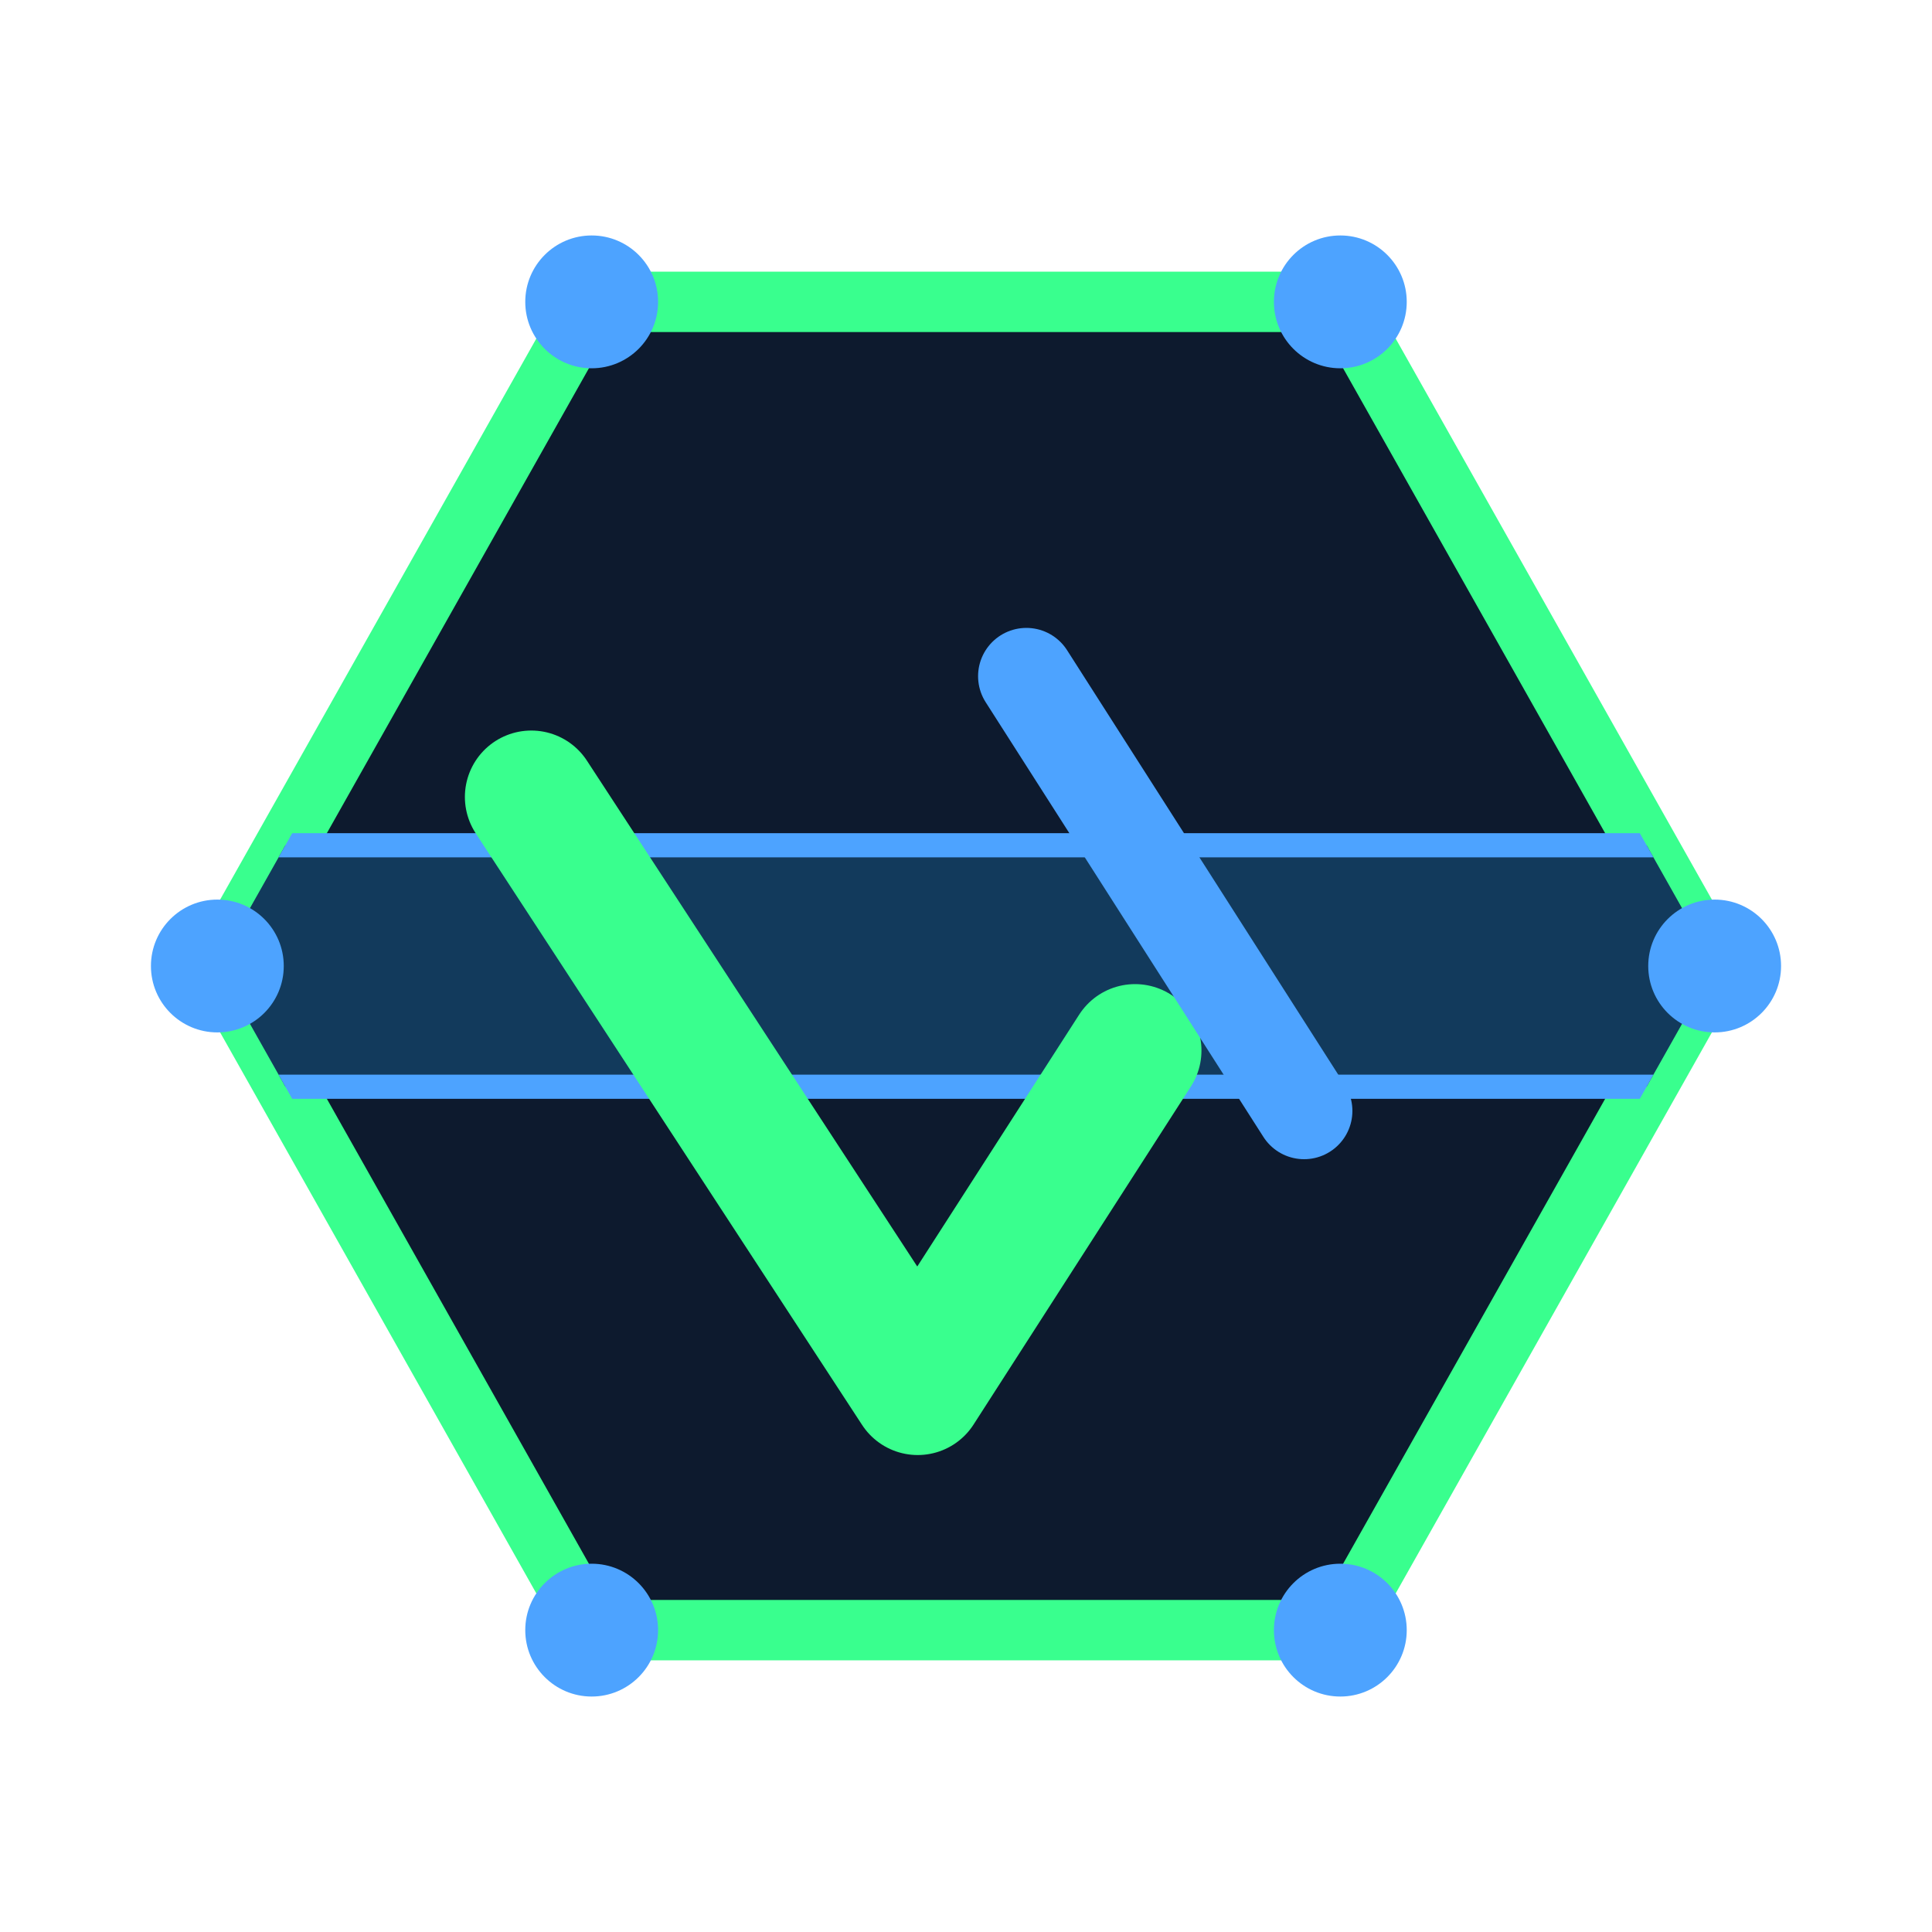
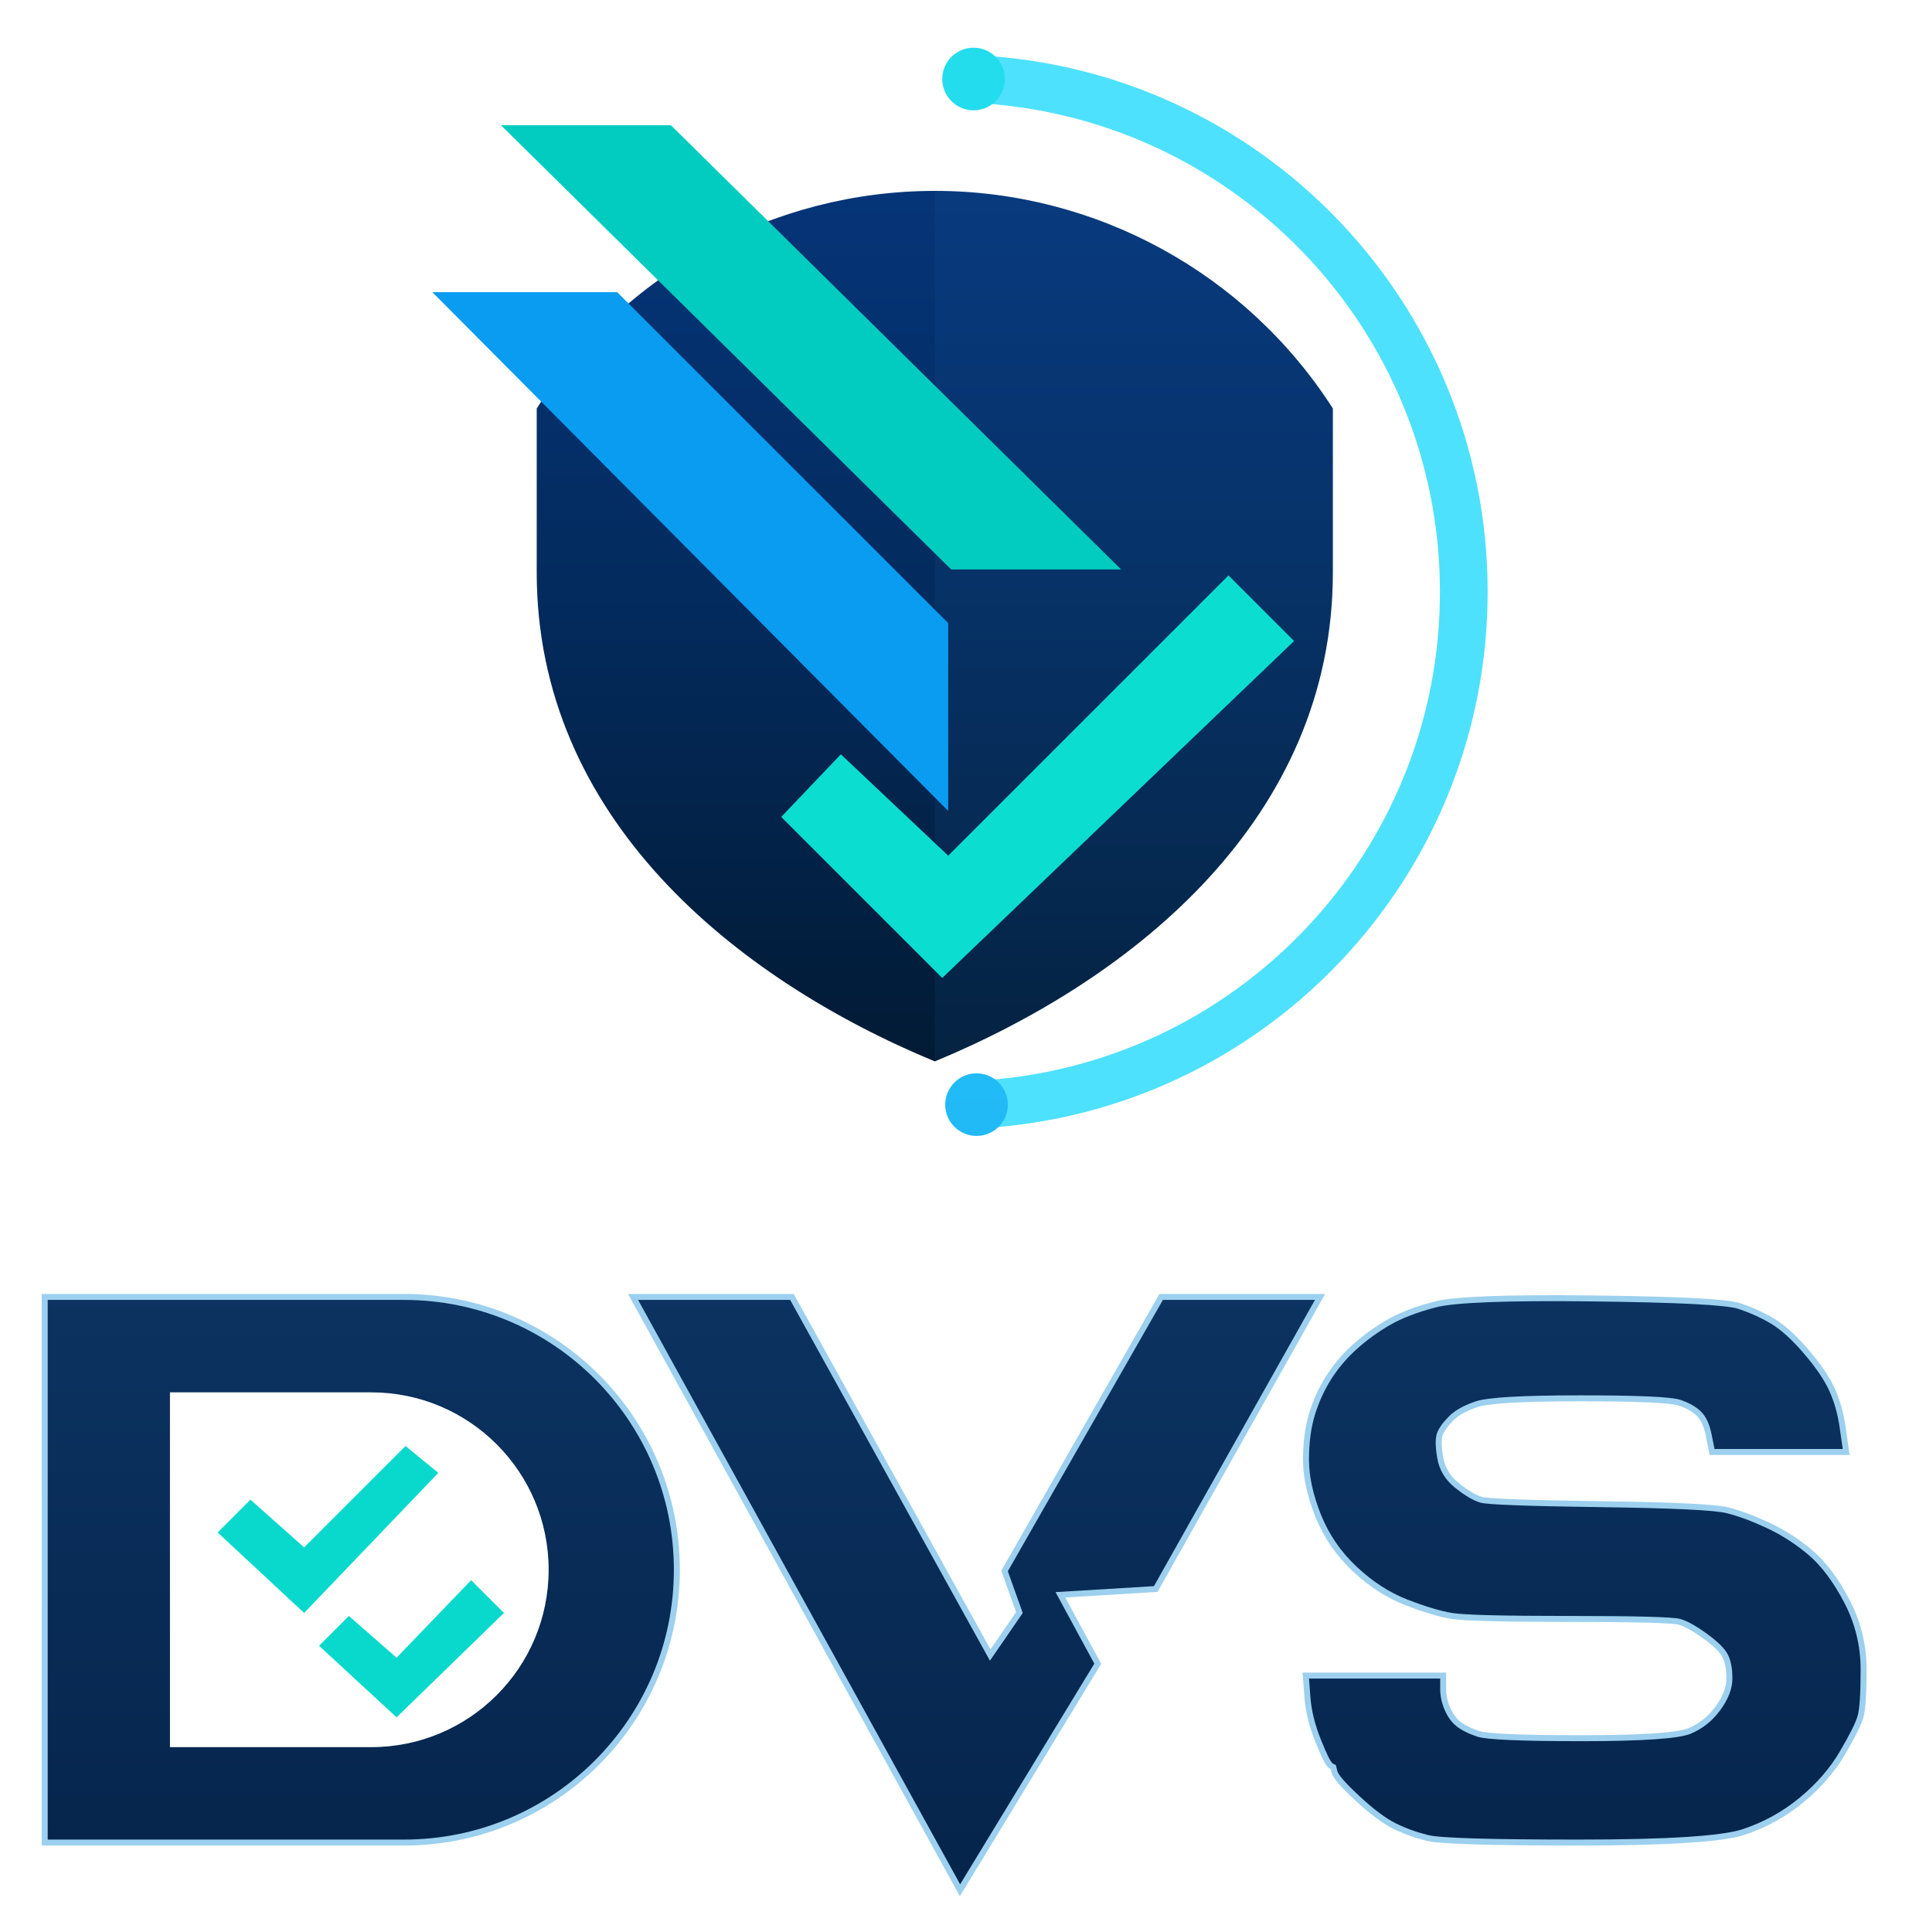
- <svg xmlns="http://www.w3.org/2000/svg" viewBox="0 0 320 320" width="320" height="320" role="img">
+ <svg xmlns="http://www.w3.org/2000/svg" viewBox="0 0 640 648" width="640" height="648" role="img">
  <defs>
-     <clipPath id="dvs-hex-clip">
-       <polygon points="284,160 222,270 98,270 36,160 98,50 222,50" />
+     <linearGradient id="dvsShield" x1="0" y1="222" x2="0" y2="515" gradientUnits="userSpaceOnUse">
+       <stop offset="0" stop-color="#053478" />
+       <stop offset="0.5" stop-color="#032A5B" />
+       <stop offset="1" stop-color="#021A34" />
+     </linearGradient>
+     <linearGradient id="dvsWordmark" x1="0" y1="592" x2="0" y2="792" gradientUnits="userSpaceOnUse">
+       <stop offset="0" stop-color="#0C3361" />
+       <stop offset="1" stop-color="#05244B" />
+     </linearGradient>
+     <linearGradient id="dvsOrbitNode" x1="0" y1="180" x2="0" y2="532" gradientUnits="userSpaceOnUse">
+       <stop offset="0" stop-color="#23DDED" />
+       <stop offset="1" stop-color="#21BAF7" />
+     </linearGradient>
+     <clipPath id="dvsShieldClip">
+       <path d="M374 295A158.6 158.6 0 0 1 641 295V350C641 432 575 486 507.5 514C440 486 374 432 374 350Z" />
    </clipPath>
  </defs>
-   <polygon points="284,160 222,270 98,270 36,160 98,50 222,50" fill="#0d1a2e" stroke="#39ff8e" stroke-width="10" />
-   <g clip-path="url(#dvs-hex-clip)">
-     <rect x="30" y="140" width="260" height="40" fill="#123a5c" />
-     <line x1="30" y1="140" x2="290" y2="140" stroke="#4da3ff" stroke-width="4" />
-     <line x1="30" y1="180" x2="290" y2="180" stroke="#4da3ff" stroke-width="4" />
+   <g transform="translate(-194 -158)">
+     <g id="dvs-mark">
+       <path d="M520.5 184.5A172.2 172.2 0 0 1 521.5 528.5" fill="none" stroke="#4DE1FD" stroke-width="16" />
+       <circle cx="520.5" cy="184.5" r="10.5" fill="url(#dvsOrbitNode)" />
+       <circle cx="521.5" cy="528.5" r="10.5" fill="url(#dvsOrbitNode)" />
+       <path d="M374 295A158.6 158.6 0 0 1 641 295V350C641 432 575 486 507.5 514C440 486 374 432 374 350Z" fill="url(#dvsShield)" />
+       <g clip-path="url(#dvsShieldClip)">
+         <rect x="507.5" y="200" width="160" height="330" fill="#1A72B4" opacity="0.1" />
+       </g>
+       <path d="M362 200H419L570 349H513Z" fill="#02CCBF" />
+       <path d="M339 256H401L512 367V430Z" fill="#099CF1" />
+       <path d="M606 351L628 373L510 486L456 432L476 411L512 445Z" fill="#0BDED0" />
+     </g>
+     <g id="dvs-wordmark">
+       <g fill="none" stroke="#9CD0EE" stroke-width="4" stroke-linejoin="miter" stroke-miterlimit="2">
+         <path d="M210 594H329.5A90.5 90.5 0 0 1 329.5 775H210Z" />
+         <path d="M408 594H459L526 715L537 699L532 685L584 594H635L581 690L548 692L561 716L516 790Z" />
+         <path d="M728 594.5Q771 595 777 597Q783 599 788 602Q793 605 799 612Q805 619 807.5 624.5Q810 630 811 637L812 644L790.5 644L769 644L768 639Q767 634 764.5 631.5Q762 629 757.5 627.5Q753 626 724 626Q695 626 689 628Q683 630 680 633Q677 636 676 638.5Q675 641 676 647Q677 653 682 657Q687 661 690.5 662Q694 663 730.5 663.5Q767 664 773 665.5Q779 667 786.5 670.5Q794 674 800.5 679.5Q807 685 812.5 695.5Q818 706 818 718Q818 730 817 733.5Q816 737 811 745.5Q806 754 797.5 761Q789 768 778.5 771.5Q768 775 723.5 775Q679 775 673 773.5Q667 772 662 769.5Q657 767 650 760.5Q643 754 642.5 752L642 750L641 749.5Q640 749 637 741.5Q634 734 633.5 727.5L633 721L655 721L677 721L677 724.5Q677 728 678.5 731.5Q680 735 682.5 737Q685 739 689.5 740.5Q694 742 724.5 742Q755 742 761 739.5Q767 737 771 731.5Q775 726 775 721Q775 716 773.5 713Q772 710 766.5 706Q761 702 757.5 701Q754 700 720.5 700Q687 700 681 699Q675 698 666 694.5Q657 691 649 683.5Q641 676 637 666Q633 656 633 647.5Q633 639 635 632.5Q637 626 640.5 620.5Q644 615 649 610.5Q654 606 660 602.5Q666 599 675.5 596.5Q685 594 728 594.5Z" />
+       </g>
+       <g fill="url(#dvsWordmark)">
+         <path d="M210 594H329.5A90.5 90.5 0 0 1 329.5 775H210Z M251 625H318.5A59.5 59.5 0 0 1 318.5 744H251Z" fill-rule="evenodd" />
+         <path d="M408 594H459L526 715L537 699L532 685L584 594H635L581 690L548 692L561 716L516 790Z" />
+         <path d="M728 594.5Q771 595 777 597Q783 599 788 602Q793 605 799 612Q805 619 807.5 624.5Q810 630 811 637L812 644L790.5 644L769 644L768 639Q767 634 764.5 631.5Q762 629 757.5 627.5Q753 626 724 626Q695 626 689 628Q683 630 680 633Q677 636 676 638.5Q675 641 676 647Q677 653 682 657Q687 661 690.5 662Q694 663 730.5 663.5Q767 664 773 665.5Q779 667 786.5 670.5Q794 674 800.5 679.5Q807 685 812.5 695.5Q818 706 818 718Q818 730 817 733.5Q816 737 811 745.5Q806 754 797.5 761Q789 768 778.5 771.5Q768 775 723.5 775Q679 775 673 773.5Q667 772 662 769.5Q657 767 650 760.5Q643 754 642.5 752L642 750L641 749.5Q640 749 637 741.5Q634 734 633.5 727.5L633 721L655 721L677 721L677 724.5Q677 728 678.5 731.5Q680 735 682.5 737Q685 739 689.5 740.5Q694 742 724.5 742Q755 742 761 739.5Q767 737 771 731.5Q775 726 775 721Q775 716 773.5 713Q772 710 766.5 706Q761 702 757.5 701Q754 700 720.5 700Q687 700 681 699Q675 698 666 694.5Q657 691 649 683.5Q641 676 637 666Q633 656 633 647.5Q633 639 635 632.5Q637 626 640.5 620.5Q644 615 649 610.5Q654 606 660 602.5Q666 599 675.5 596.5Q685 594 728 594.5Z" />
+       </g>
+       <g fill="#08D9CC">
+         <path d="M330 643L341 652L296 699L267 672L278 661L296 677Z" />
+         <path d="M352 688L363 699L327 734L301 710L311 700L327 714Z" />
+       </g>
+     </g>
  </g>
-   <circle cx="284" cy="160" r="11" fill="#4da3ff" />
-   <circle cx="222" cy="270" r="11" fill="#4da3ff" />
-   <circle cx="98" cy="270" r="11" fill="#4da3ff" />
-   <circle cx="36" cy="160" r="11" fill="#4da3ff" />
-   <circle cx="98" cy="50" r="11" fill="#4da3ff" />
-   <circle cx="222" cy="50" r="11" fill="#4da3ff" />
-   <path d="M88 132 L152 230 L188 174" fill="none" stroke="#39ff8e" stroke-width="22" stroke-linecap="round" stroke-linejoin="round" />
-   <path d="M170 112 L216 184" fill="none" stroke="#4da3ff" stroke-width="16" stroke-linecap="round" />
</svg>
